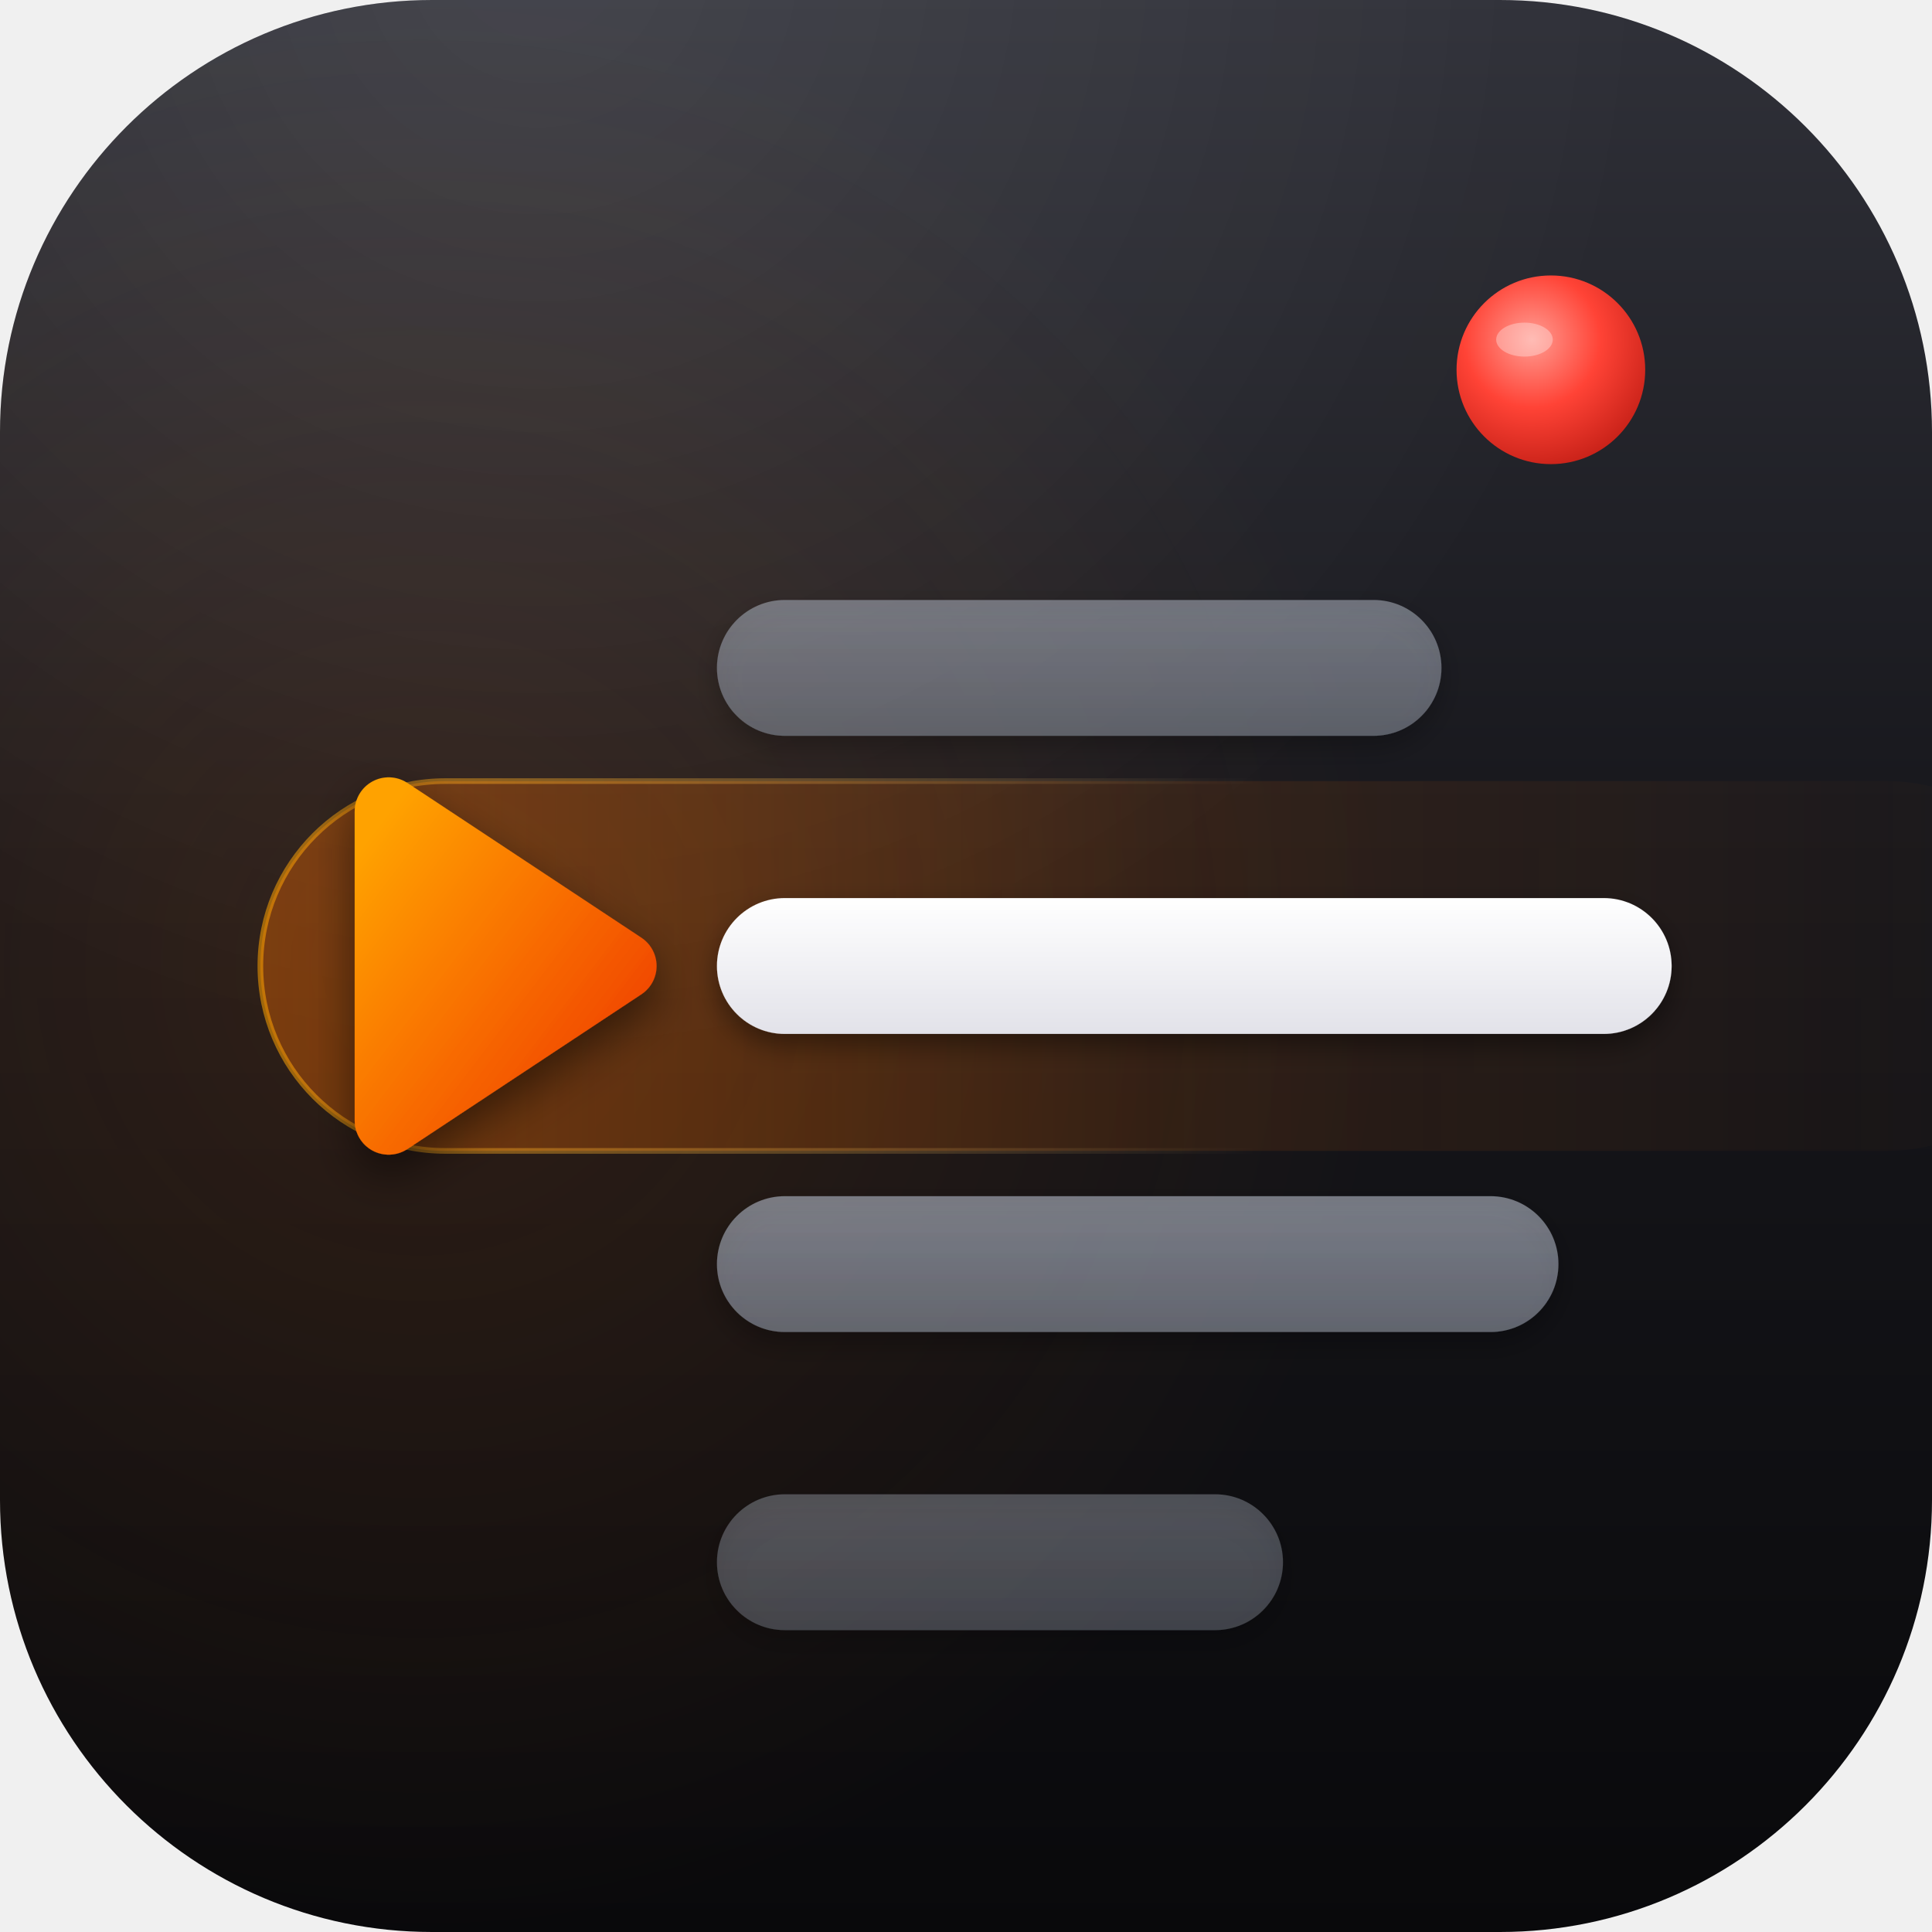
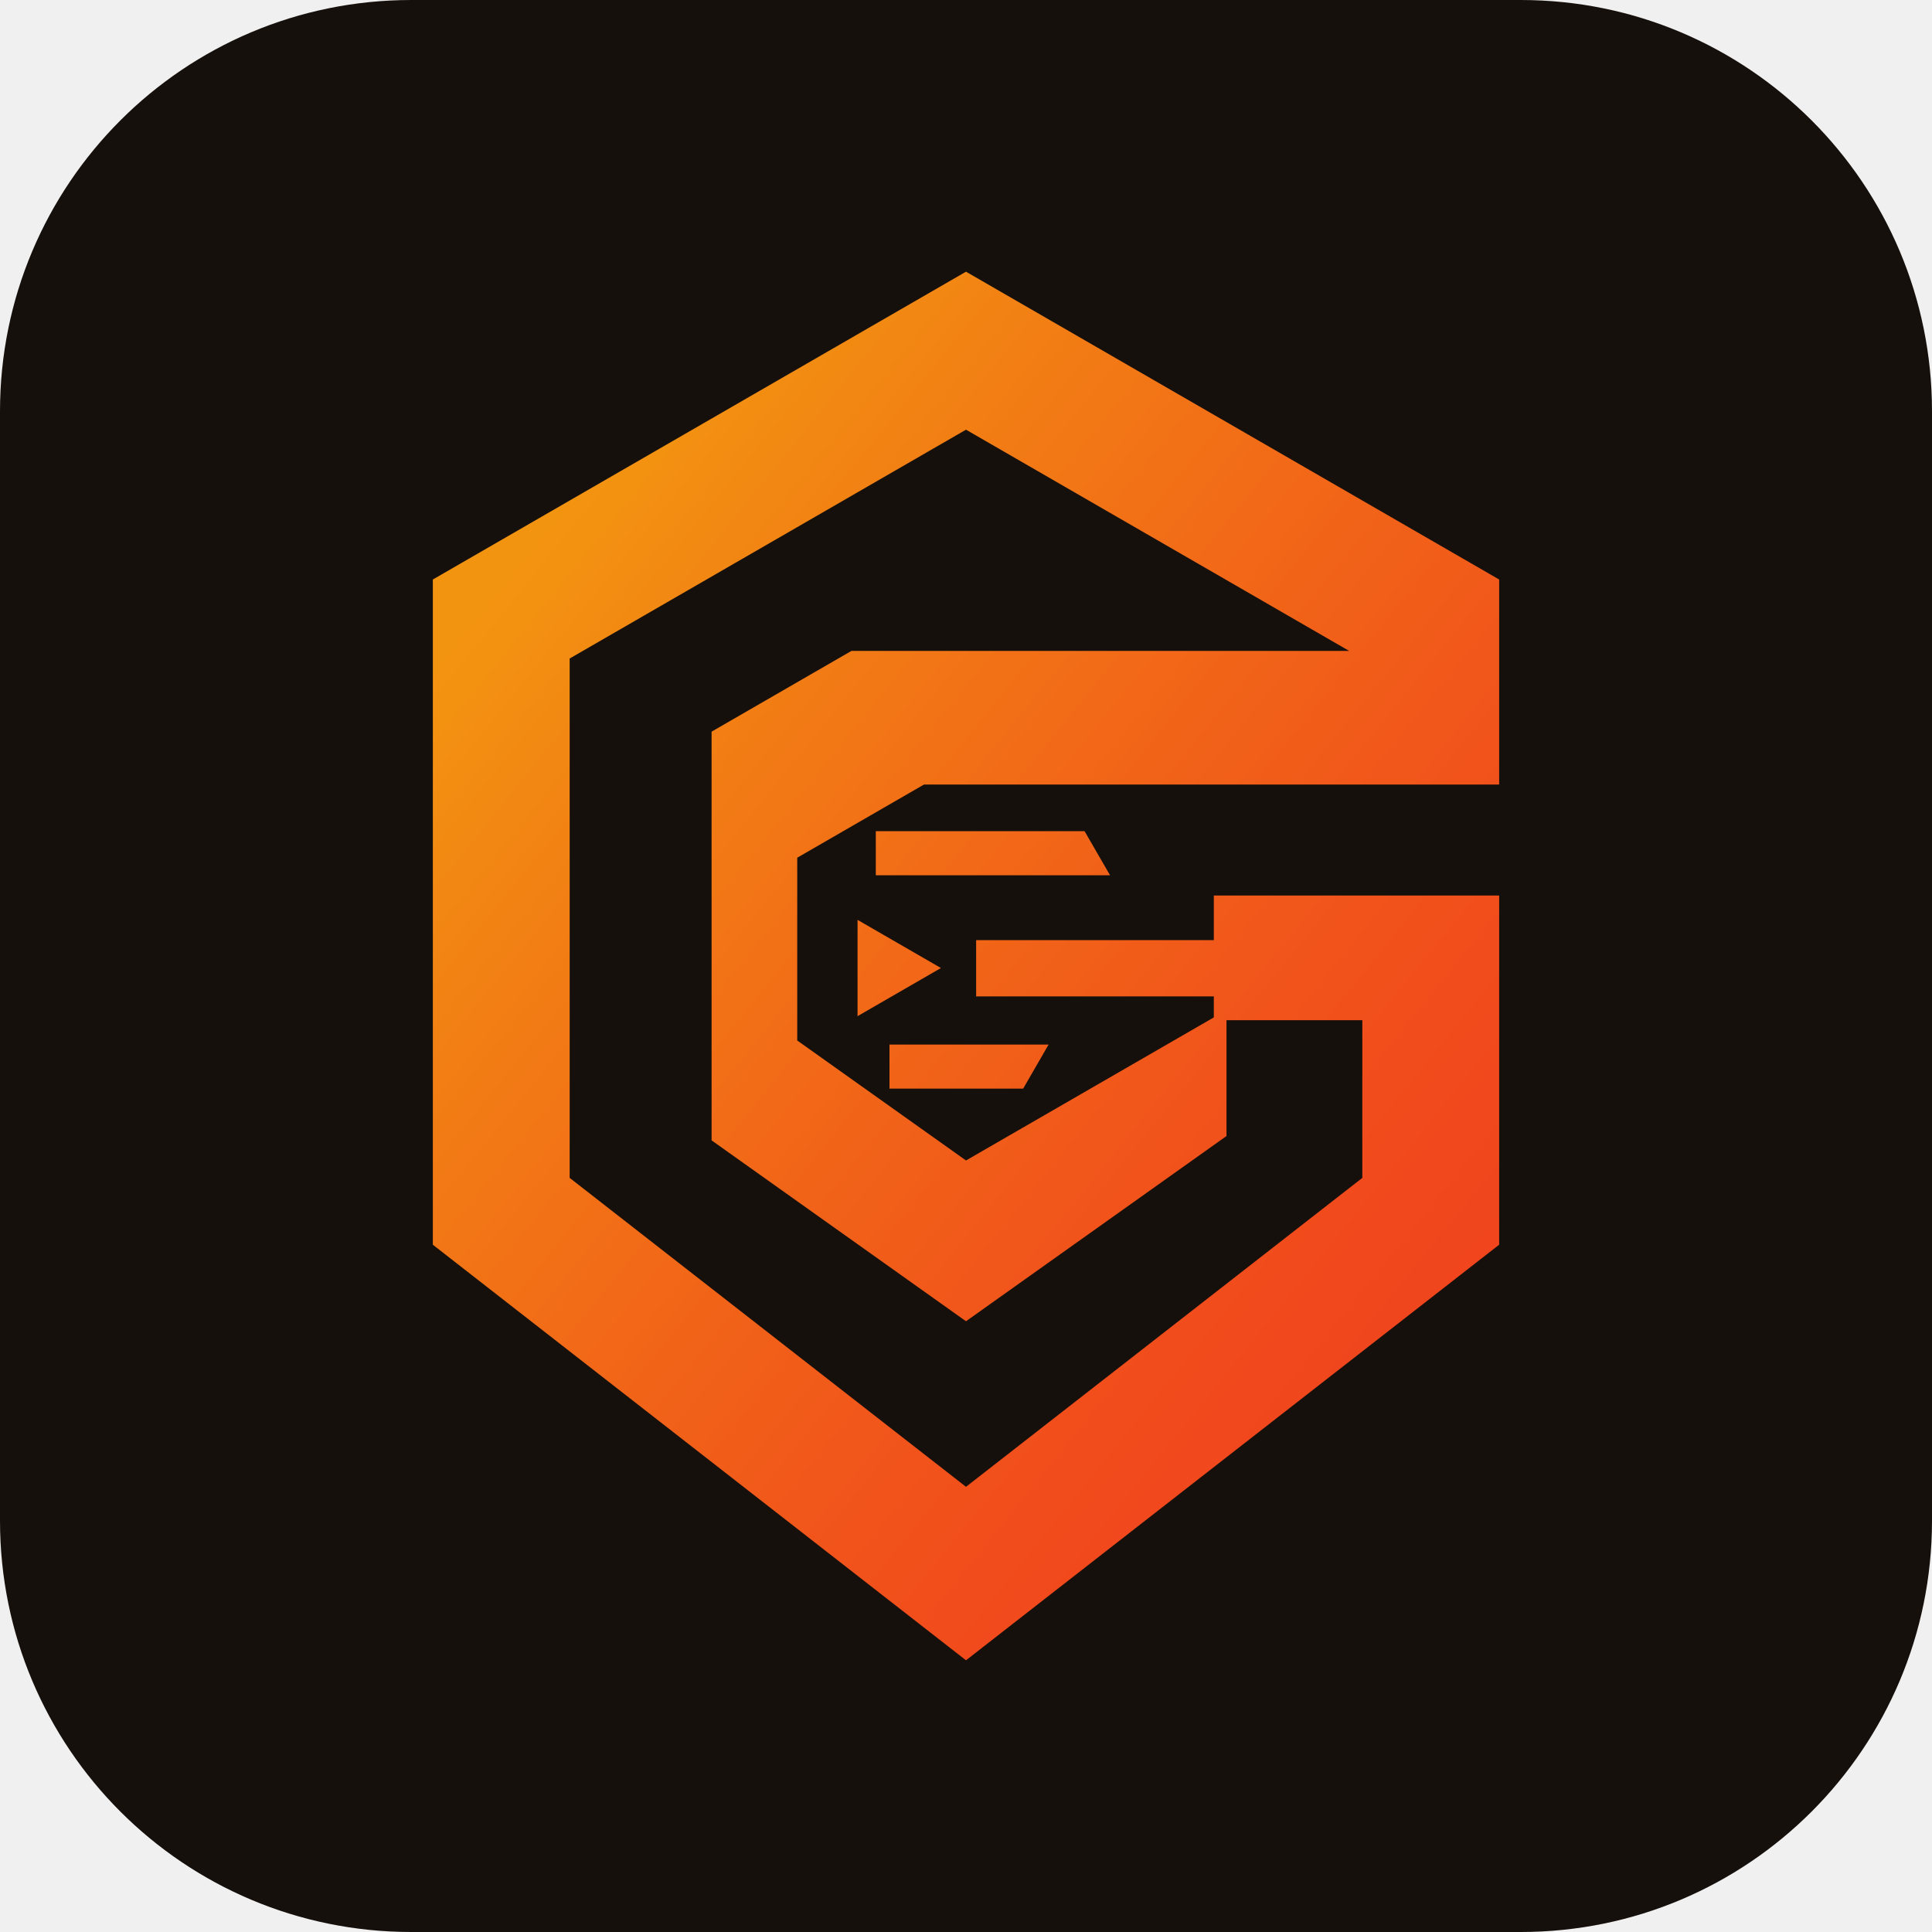
- <svg xmlns="http://www.w3.org/2000/svg" width="1024" height="1024" viewBox="0 0 1024 1024">
+ <svg xmlns="http://www.w3.org/2000/svg" width="512pt" height="512pt" viewBox="0 0 512 512" role="img" aria-labelledby="telegron-title">
  <defs>
-     <linearGradient id="bg" x1="0" y1="0" x2="0" y2="1">
-       <stop offset="0" stop-color="#303139" />
-       <stop offset=".42" stop-color="#18181d" />
-       <stop offset="1" stop-color="#09090b" />
+     <clipPath id="clip-0">
+       <path clip-rule="nonzero" d="M 114.707 72 L 397.293 72 L 397.293 440 L 114.707 440 Z M 114.707 72 " />
+     </clipPath>
+     <clipPath id="clip-1">
+       <path clip-rule="nonzero" d="M 256 72 L 397.293 153.576 L 397.293 207.917 L 244.853 207.917 L 211.276 227.302 L 211.276 275.741 L 256 307.539 L 321.675 269.622 L 321.675 237.329 L 397.293 237.329 L 397.293 329.865 L 256 439.995 L 114.707 329.865 L 114.707 153.576 Z M 256 113.872 L 150.969 174.512 L 150.969 312.153 L 256 394.019 L 361.031 312.153 L 361.031 270.368 L 325.033 270.368 L 325.033 301.063 L 256 350.146 L 188.579 302.209 L 188.579 193.894 L 225.647 172.493 L 357.534 172.493 Z M 232.094 220.273 L 287.427 220.273 L 294.173 231.957 L 232.094 231.957 Z M 227.259 243.776 L 249.358 256.535 L 227.259 269.294 Z M 258.686 249.148 L 323.69 249.148 L 323.69 264.056 L 258.686 264.056 Z M 235.72 276.815 L 277.892 276.815 L 271.146 288.5 L 235.72 288.5 Z" />
+     </clipPath>
+     <linearGradient id="linear-pattern-0" gradientUnits="userSpaceOnUse" x1="593.801" y1="78.975" x2="-63.897" y2="611.091" gradientTransform="matrix(0.53328, 0, 0, -0.53328, 114.7059, 440)">
+       <stop offset="0" stop-color="rgb(94.295%, 27.092%, 11.407%)" stop-opacity="1" />
+       <stop offset="0.125" stop-color="rgb(94.295%, 27.092%, 11.407%)" stop-opacity="1" />
+       <stop offset="0.156" stop-color="rgb(94.298%, 27.148%, 11.4%)" stop-opacity="1" />
+       <stop offset="0.172" stop-color="rgb(94.304%, 27.342%, 11.368%)" stop-opacity="1" />
+       <stop offset="0.18" stop-color="rgb(94.312%, 27.563%, 11.333%)" stop-opacity="1" />
+       <stop offset="0.188" stop-color="rgb(94.318%, 27.734%, 11.305%)" stop-opacity="1" />
+       <stop offset="0.195" stop-color="rgb(94.324%, 27.917%, 11.276%)" stop-opacity="1" />
+       <stop offset="0.203" stop-color="rgb(94.331%, 28.111%, 11.246%)" stop-opacity="1" />
+       <stop offset="0.211" stop-color="rgb(94.339%, 28.314%, 11.212%)" stop-opacity="1" />
+       <stop offset="0.219" stop-color="rgb(94.345%, 28.525%, 11.179%)" stop-opacity="1" />
+       <stop offset="0.227" stop-color="rgb(94.353%, 28.745%, 11.143%)" stop-opacity="1" />
+       <stop offset="0.234" stop-color="rgb(94.36%, 28.972%, 11.108%)" stop-opacity="1" />
+       <stop offset="0.242" stop-color="rgb(94.368%, 29.205%, 11.07%)" stop-opacity="1" />
+       <stop offset="0.25" stop-color="rgb(94.376%, 29.445%, 11.032%)" stop-opacity="1" />
+       <stop offset="0.258" stop-color="rgb(94.385%, 29.692%, 10.992%)" stop-opacity="1" />
+       <stop offset="0.266" stop-color="rgb(94.394%, 29.944%, 10.953%)" stop-opacity="1" />
+       <stop offset="0.273" stop-color="rgb(94.402%, 30.202%, 10.912%)" stop-opacity="1" />
+       <stop offset="0.281" stop-color="rgb(94.411%, 30.464%, 10.87%)" stop-opacity="1" />
+       <stop offset="0.289" stop-color="rgb(94.42%, 30.731%, 10.828%)" stop-opacity="1" />
+       <stop offset="0.297" stop-color="rgb(94.429%, 31.006%, 10.785%)" stop-opacity="1" />
+       <stop offset="0.305" stop-color="rgb(94.437%, 31.282%, 10.741%)" stop-opacity="1" />
+       <stop offset="0.312" stop-color="rgb(94.446%, 31.563%, 10.696%)" stop-opacity="1" />
+       <stop offset="0.32" stop-color="rgb(94.456%, 31.85%, 10.651%)" stop-opacity="1" />
+       <stop offset="0.328" stop-color="rgb(94.466%, 32.141%, 10.603%)" stop-opacity="1" />
+       <stop offset="0.336" stop-color="rgb(94.476%, 32.436%, 10.558%)" stop-opacity="1" />
+       <stop offset="0.344" stop-color="rgb(94.485%, 32.735%, 10.51%)" stop-opacity="1" />
+       <stop offset="0.352" stop-color="rgb(94.495%, 33.037%, 10.461%)" stop-opacity="1" />
+       <stop offset="0.359" stop-color="rgb(94.505%, 33.344%, 10.414%)" stop-opacity="1" />
+       <stop offset="0.367" stop-color="rgb(94.514%, 33.652%, 10.364%)" stop-opacity="1" />
+       <stop offset="0.375" stop-color="rgb(94.525%, 33.966%, 10.315%)" stop-opacity="1" />
+       <stop offset="0.383" stop-color="rgb(94.536%, 34.283%, 10.265%)" stop-opacity="1" />
+       <stop offset="0.391" stop-color="rgb(94.545%, 34.604%, 10.214%)" stop-opacity="1" />
+       <stop offset="0.398" stop-color="rgb(94.554%, 34.926%, 10.164%)" stop-opacity="1" />
+       <stop offset="0.402" stop-color="rgb(94.566%, 35.254%, 10.112%)" stop-opacity="1" />
+       <stop offset="0.406" stop-color="rgb(94.571%, 35.417%, 10.086%)" stop-opacity="1" />
+       <stop offset="0.41" stop-color="rgb(94.577%, 35.583%, 10.059%)" stop-opacity="1" />
+       <stop offset="0.414" stop-color="rgb(94.582%, 35.748%, 10.033%)" stop-opacity="1" />
+       <stop offset="0.418" stop-color="rgb(94.586%, 35.916%, 10.007%)" stop-opacity="1" />
+       <stop offset="0.422" stop-color="rgb(94.592%, 36.084%, 9.981%)" stop-opacity="1" />
+       <stop offset="0.426" stop-color="rgb(94.597%, 36.252%, 9.953%)" stop-opacity="1" />
+       <stop offset="0.43" stop-color="rgb(94.601%, 36.421%, 9.927%)" stop-opacity="1" />
+       <stop offset="0.434" stop-color="rgb(94.608%, 36.592%, 9.901%)" stop-opacity="1" />
+       <stop offset="0.438" stop-color="rgb(94.612%, 36.761%, 9.874%)" stop-opacity="1" />
+       <stop offset="0.441" stop-color="rgb(94.618%, 36.934%, 9.846%)" stop-opacity="1" />
+       <stop offset="0.445" stop-color="rgb(94.623%, 37.105%, 9.819%)" stop-opacity="1" />
+       <stop offset="0.449" stop-color="rgb(94.629%, 37.279%, 9.792%)" stop-opacity="1" />
+       <stop offset="0.453" stop-color="rgb(94.633%, 37.451%, 9.766%)" stop-opacity="1" />
+       <stop offset="0.457" stop-color="rgb(94.64%, 37.625%, 9.738%)" stop-opacity="1" />
+       <stop offset="0.461" stop-color="rgb(94.644%, 37.801%, 9.711%)" stop-opacity="1" />
+       <stop offset="0.465" stop-color="rgb(94.649%, 37.976%, 9.683%)" stop-opacity="1" />
+       <stop offset="0.469" stop-color="rgb(94.655%, 38.152%, 9.656%)" stop-opacity="1" />
+       <stop offset="0.473" stop-color="rgb(94.661%, 38.329%, 9.627%)" stop-opacity="1" />
+       <stop offset="0.477" stop-color="rgb(94.666%, 38.506%, 9.599%)" stop-opacity="1" />
+       <stop offset="0.48" stop-color="rgb(94.672%, 38.686%, 9.572%)" stop-opacity="1" />
+       <stop offset="0.484" stop-color="rgb(94.676%, 38.864%, 9.543%)" stop-opacity="1" />
+       <stop offset="0.488" stop-color="rgb(94.681%, 39.043%, 9.515%)" stop-opacity="1" />
+       <stop offset="0.492" stop-color="rgb(94.687%, 39.223%, 9.488%)" stop-opacity="1" />
+       <stop offset="0.496" stop-color="rgb(94.693%, 39.404%, 9.459%)" stop-opacity="1" />
+       <stop offset="0.5" stop-color="rgb(94.698%, 39.586%, 9.43%)" stop-opacity="1" />
+       <stop offset="0.504" stop-color="rgb(94.704%, 39.767%, 9.402%)" stop-opacity="1" />
+       <stop offset="0.508" stop-color="rgb(94.708%, 39.949%, 9.373%)" stop-opacity="1" />
+       <stop offset="0.512" stop-color="rgb(94.714%, 40.134%, 9.344%)" stop-opacity="1" />
+       <stop offset="0.516" stop-color="rgb(94.719%, 40.317%, 9.315%)" stop-opacity="1" />
+       <stop offset="0.52" stop-color="rgb(94.725%, 40.501%, 9.286%)" stop-opacity="1" />
+       <stop offset="0.523" stop-color="rgb(94.73%, 40.686%, 9.258%)" stop-opacity="1" />
+       <stop offset="0.527" stop-color="rgb(94.736%, 40.874%, 9.229%)" stop-opacity="1" />
+       <stop offset="0.531" stop-color="rgb(94.74%, 41.058%, 9.2%)" stop-opacity="1" />
+       <stop offset="0.535" stop-color="rgb(94.746%, 41.246%, 9.171%)" stop-opacity="1" />
+       <stop offset="0.539" stop-color="rgb(94.751%, 41.432%, 9.142%)" stop-opacity="1" />
+       <stop offset="0.543" stop-color="rgb(94.757%, 41.62%, 9.113%)" stop-opacity="1" />
+       <stop offset="0.547" stop-color="rgb(94.762%, 41.809%, 9.082%)" stop-opacity="1" />
+       <stop offset="0.551" stop-color="rgb(94.768%, 42%, 9.053%)" stop-opacity="1" />
+       <stop offset="0.555" stop-color="rgb(94.772%, 42.189%, 9.024%)" stop-opacity="1" />
+       <stop offset="0.559" stop-color="rgb(94.778%, 42.38%, 8.994%)" stop-opacity="1" />
+       <stop offset="0.562" stop-color="rgb(94.783%, 42.57%, 8.965%)" stop-opacity="1" />
+       <stop offset="0.566" stop-color="rgb(94.789%, 42.761%, 8.934%)" stop-opacity="1" />
+       <stop offset="0.57" stop-color="rgb(94.795%, 42.952%, 8.905%)" stop-opacity="1" />
+       <stop offset="0.574" stop-color="rgb(94.8%, 43.146%, 8.875%)" stop-opacity="1" />
+       <stop offset="0.578" stop-color="rgb(94.806%, 43.338%, 8.844%)" stop-opacity="1" />
+       <stop offset="0.582" stop-color="rgb(94.812%, 43.533%, 8.813%)" stop-opacity="1" />
+       <stop offset="0.586" stop-color="rgb(94.817%, 43.726%, 8.784%)" stop-opacity="1" />
+       <stop offset="0.59" stop-color="rgb(94.823%, 43.921%, 8.754%)" stop-opacity="1" />
+       <stop offset="0.594" stop-color="rgb(94.827%, 44.115%, 8.723%)" stop-opacity="1" />
+       <stop offset="0.598" stop-color="rgb(94.833%, 44.312%, 8.693%)" stop-opacity="1" />
+       <stop offset="0.602" stop-color="rgb(94.839%, 44.507%, 8.662%)" stop-opacity="1" />
+       <stop offset="0.605" stop-color="rgb(94.844%, 44.705%, 8.632%)" stop-opacity="1" />
+       <stop offset="0.609" stop-color="rgb(94.849%, 44.902%, 8.601%)" stop-opacity="1" />
+       <stop offset="0.613" stop-color="rgb(94.855%, 45.1%, 8.569%)" stop-opacity="1" />
+       <stop offset="0.617" stop-color="rgb(94.859%, 45.297%, 8.539%)" stop-opacity="1" />
+       <stop offset="0.621" stop-color="rgb(94.865%, 45.497%, 8.508%)" stop-opacity="1" />
+       <stop offset="0.625" stop-color="rgb(94.87%, 45.695%, 8.478%)" stop-opacity="1" />
+       <stop offset="0.629" stop-color="rgb(94.876%, 45.897%, 8.447%)" stop-opacity="1" />
+       <stop offset="0.633" stop-color="rgb(94.881%, 46.097%, 8.415%)" stop-opacity="1" />
+       <stop offset="0.637" stop-color="rgb(94.887%, 46.298%, 8.385%)" stop-opacity="1" />
+       <stop offset="0.641" stop-color="rgb(94.891%, 46.498%, 8.354%)" stop-opacity="1" />
+       <stop offset="0.645" stop-color="rgb(94.897%, 46.701%, 8.322%)" stop-opacity="1" />
+       <stop offset="0.648" stop-color="rgb(94.902%, 46.902%, 8.29%)" stop-opacity="1" />
+       <stop offset="0.652" stop-color="rgb(94.908%, 47.105%, 8.26%)" stop-opacity="1" />
+       <stop offset="0.656" stop-color="rgb(94.914%, 47.308%, 8.228%)" stop-opacity="1" />
+       <stop offset="0.66" stop-color="rgb(94.92%, 47.513%, 8.197%)" stop-opacity="1" />
+       <stop offset="0.664" stop-color="rgb(94.925%, 47.716%, 8.165%)" stop-opacity="1" />
+       <stop offset="0.668" stop-color="rgb(94.931%, 47.922%, 8.133%)" stop-opacity="1" />
+       <stop offset="0.672" stop-color="rgb(94.936%, 48.126%, 8.101%)" stop-opacity="1" />
+       <stop offset="0.676" stop-color="rgb(94.94%, 48.332%, 8.07%)" stop-opacity="1" />
+       <stop offset="0.68" stop-color="rgb(94.946%, 48.538%, 8.038%)" stop-opacity="1" />
+       <stop offset="0.684" stop-color="rgb(94.952%, 48.744%, 8.006%)" stop-opacity="1" />
+       <stop offset="0.688" stop-color="rgb(94.957%, 48.95%, 7.974%)" stop-opacity="1" />
+       <stop offset="0.691" stop-color="rgb(94.962%, 49.159%, 7.942%)" stop-opacity="1" />
+       <stop offset="0.695" stop-color="rgb(94.968%, 49.367%, 7.91%)" stop-opacity="1" />
+       <stop offset="0.699" stop-color="rgb(94.972%, 49.576%, 7.878%)" stop-opacity="1" />
+       <stop offset="0.703" stop-color="rgb(94.977%, 49.783%, 7.846%)" stop-opacity="1" />
+       <stop offset="0.707" stop-color="rgb(94.984%, 49.992%, 7.814%)" stop-opacity="1" />
+       <stop offset="0.711" stop-color="rgb(94.989%, 50.203%, 7.782%)" stop-opacity="1" />
+       <stop offset="0.715" stop-color="rgb(94.994%, 50.412%, 7.748%)" stop-opacity="1" />
+       <stop offset="0.719" stop-color="rgb(95%, 50.623%, 7.716%)" stop-opacity="1" />
+       <stop offset="0.723" stop-color="rgb(95.004%, 50.833%, 7.684%)" stop-opacity="1" />
+       <stop offset="0.727" stop-color="rgb(95.01%, 51.045%, 7.652%)" stop-opacity="1" />
+       <stop offset="0.73" stop-color="rgb(95.015%, 51.257%, 7.619%)" stop-opacity="1" />
+       <stop offset="0.734" stop-color="rgb(95.02%, 51.469%, 7.587%)" stop-opacity="1" />
+       <stop offset="0.738" stop-color="rgb(95.026%, 51.683%, 7.555%)" stop-opacity="1" />
+       <stop offset="0.742" stop-color="rgb(95.03%, 51.895%, 7.521%)" stop-opacity="1" />
+       <stop offset="0.746" stop-color="rgb(95.036%, 52.109%, 7.489%)" stop-opacity="1" />
+       <stop offset="0.75" stop-color="rgb(95.041%, 52.322%, 7.455%)" stop-opacity="1" />
+       <stop offset="0.754" stop-color="rgb(95.047%, 52.536%, 7.423%)" stop-opacity="1" />
+       <stop offset="0.758" stop-color="rgb(95.05%, 52.751%, 7.39%)" stop-opacity="1" />
+       <stop offset="0.762" stop-color="rgb(95.056%, 52.966%, 7.358%)" stop-opacity="1" />
+       <stop offset="0.766" stop-color="rgb(95.061%, 53.183%, 7.324%)" stop-opacity="1" />
+       <stop offset="0.77" stop-color="rgb(95.067%, 53.398%, 7.291%)" stop-opacity="1" />
+       <stop offset="0.773" stop-color="rgb(95.071%, 53.615%, 7.259%)" stop-opacity="1" />
+       <stop offset="0.777" stop-color="rgb(95.078%, 53.831%, 7.225%)" stop-opacity="1" />
+       <stop offset="0.781" stop-color="rgb(95.082%, 54.048%, 7.191%)" stop-opacity="1" />
+       <stop offset="0.785" stop-color="rgb(95.087%, 54.266%, 7.158%)" stop-opacity="1" />
+       <stop offset="0.789" stop-color="rgb(95.093%, 54.485%, 7.124%)" stop-opacity="1" />
+       <stop offset="0.793" stop-color="rgb(95.097%, 54.703%, 7.091%)" stop-opacity="1" />
+       <stop offset="0.797" stop-color="rgb(95.102%, 54.921%, 7.059%)" stop-opacity="1" />
+       <stop offset="0.801" stop-color="rgb(95.108%, 55.142%, 7.025%)" stop-opacity="1" />
+       <stop offset="0.805" stop-color="rgb(95.111%, 55.36%, 6.992%)" stop-opacity="1" />
+       <stop offset="0.809" stop-color="rgb(95.117%, 55.582%, 6.958%)" stop-opacity="1" />
+       <stop offset="0.812" stop-color="rgb(95.123%, 55.801%, 6.924%)" stop-opacity="1" />
+       <stop offset="0.816" stop-color="rgb(95.128%, 56.023%, 6.889%)" stop-opacity="1" />
+       <stop offset="0.82" stop-color="rgb(95.132%, 56.242%, 6.857%)" stop-opacity="1" />
+       <stop offset="0.824" stop-color="rgb(95.139%, 56.465%, 6.822%)" stop-opacity="1" />
+       <stop offset="0.828" stop-color="rgb(95.142%, 56.686%, 6.789%)" stop-opacity="1" />
+       <stop offset="0.832" stop-color="rgb(95.148%, 56.909%, 6.755%)" stop-opacity="1" />
+       <stop offset="0.836" stop-color="rgb(95.152%, 57.13%, 6.721%)" stop-opacity="1" />
+       <stop offset="0.84" stop-color="rgb(95.158%, 57.355%, 6.688%)" stop-opacity="1" />
+       <stop offset="0.844" stop-color="rgb(95.161%, 57.578%, 6.654%)" stop-opacity="1" />
+       <stop offset="0.848" stop-color="rgb(95.168%, 57.802%, 6.619%)" stop-opacity="1" />
+       <stop offset="0.852" stop-color="rgb(95.172%, 58.026%, 6.586%)" stop-opacity="1" />
+       <stop offset="0.859" stop-color="rgb(95.174%, 58.086%, 6.577%)" stop-opacity="1" />
+       <stop offset="0.875" stop-color="rgb(95.175%, 58.147%, 6.567%)" stop-opacity="1" />
+       <stop offset="1" stop-color="rgb(95.175%, 58.147%, 6.567%)" stop-opacity="1" />
    </linearGradient>
-     <radialGradient id="sheen" cx=".28" cy="-.02" r=".95">
-       <stop offset="0" stop-color="#fff" stop-opacity=".10" />
-       <stop offset=".6" stop-color="#fff" stop-opacity="0" />
-     </radialGradient>
-     <radialGradient id="warm" cx=".22" cy=".5" r=".5">
-       <stop offset="0" stop-color="#F86C00" stop-opacity=".12" />
-       <stop offset="1" stop-color="#F86C00" stop-opacity="0" />
-     </radialGradient>
-     <linearGradient id="band" x1="0" y1="0" x2="1" y2="0">
-       <stop offset="0" stop-color="#F86C00" stop-opacity=".38" />
-       <stop offset=".5" stop-color="#F86C00" stop-opacity=".11" />
-       <stop offset="1" stop-color="#F86C00" stop-opacity="0" />
-     </linearGradient>
-     <linearGradient id="bandEdge" x1="0" y1="0" x2="1" y2="0">
-       <stop offset="0" stop-color="#FFA200" stop-opacity=".55" />
-       <stop offset=".55" stop-color="#ffd38a" stop-opacity="0" />
-     </linearGradient>
-     <linearGradient id="amb" x1="0" y1="0" x2="1" y2="1">
-       <stop offset="0" stop-color="#FFA200" />
-       <stop offset=".52" stop-color="#F86C00" />
-       <stop offset="1" stop-color="#EE3A00" />
-     </linearGradient>
-     <linearGradient id="cur" x1="0" y1="0" x2="0" y2="1">
-       <stop offset="0" stop-color="#ffffff" />
-       <stop offset="1" stop-color="#e2e2e9" />
-     </linearGradient>
-     <linearGradient id="dim" x1="0" y1="0" x2="0" y2="1">
-       <stop offset="0" stop-color="#9da2ae" />
-       <stop offset="1" stop-color="#7d828e" />
-     </linearGradient>
-     <radialGradient id="led" cx=".4" cy=".34" r=".72">
-       <stop offset="0" stop-color="#ff9c92" />
-       <stop offset=".5" stop-color="#ff4336" />
-       <stop offset="1" stop-color="#c41f16" />
-     </radialGradient>
-     <radialGradient id="ledHalo" cx=".5" cy=".5" r=".5">
-       <stop offset=".55" stop-color="#ff3b30" stop-opacity=".0" />
-       <stop offset=".7" stop-color="#ff3b30" stop-opacity=".22" />
-       <stop offset="1" stop-color="#ff3b30" stop-opacity="0" />
-     </radialGradient>
-     <filter id="sh" x="-30%" y="-30%" width="160%" height="170%">
-       <feDropShadow dx="0" dy="10" stdDeviation="12" flood-color="#000" flood-opacity=".5" />
-     </filter>
-     <filter id="shs" x="-10%" y="-40%" width="120%" height="200%">
-       <feDropShadow dx="0" dy="6" stdDeviation="7" flood-color="#000" flood-opacity=".4" />
-     </filter>
-     <clipPath id="r">
-       <rect width="1024" height="1024" rx="229" />
-     </clipPath>
  </defs>
-   <g clip-path="url(#r)">
-     <rect width="1024" height="1024" fill="url(#bg)" />
-     <rect width="1024" height="1024" fill="url(#sheen)" />
-     <g>
-       <rect x="0" y="0" width="1024" height="1024" fill="url(#warm)" />
-       <rect x="138" y="414" width="960" height="196" rx="98" fill="url(#band)" />
-       <rect x="138" y="414" width="960" height="196" rx="98" fill="none" stroke="url(#bandEdge)" stroke-width="3" />
-       <g filter="url(#shs)">
-         <rect x="380" y="318" width="384" height="72" rx="36" fill="url(#dim)" opacity=".62" />
-         <rect x="380" y="476" width="506" height="72" rx="36" fill="url(#cur)" />
-         <rect x="380" y="634" width="446" height="72" rx="36" fill="url(#dim)" opacity=".7" />
-         <rect x="380" y="792" width="300" height="72" rx="36" fill="url(#dim)" opacity=".42" />
-       </g>
-       <path d="M206 430 L330 512 L206 594 Z" fill="url(#amb)" stroke="url(#amb)" stroke-width="36" stroke-linejoin="round" filter="url(#sh)" />
-       <circle cx="822" cy="196" r="50" fill="url(#led)" />
-       <ellipse cx="808" cy="180" rx="15" ry="9" fill="#fff" opacity=".32" />
+   <path fill-rule="evenodd" fill="rgb(8.627%, 6.274%, 4.706%)" fill-opacity="1" d="M 109 512 L 403 512 C 463.254 512 512 463.254 512 403 L 512 109 C 512 48.746 463.254 0 403 0 L 109 0 C 48.746 0 0 48.746 0 109 L 0 403 C 0 463.254 48.746 512 109 512 Z M 109 512 " />
+   <g clip-path="url(#clip-0)">
+     <g clip-path="url(#clip-1)">
+       <path fill-rule="nonzero" fill="url(#linear-pattern-0)" d="M 114.707 440 L 114.707 72 L 397.293 72 L 397.293 440 Z M 114.707 440 " />
    </g>
  </g>
</svg>
